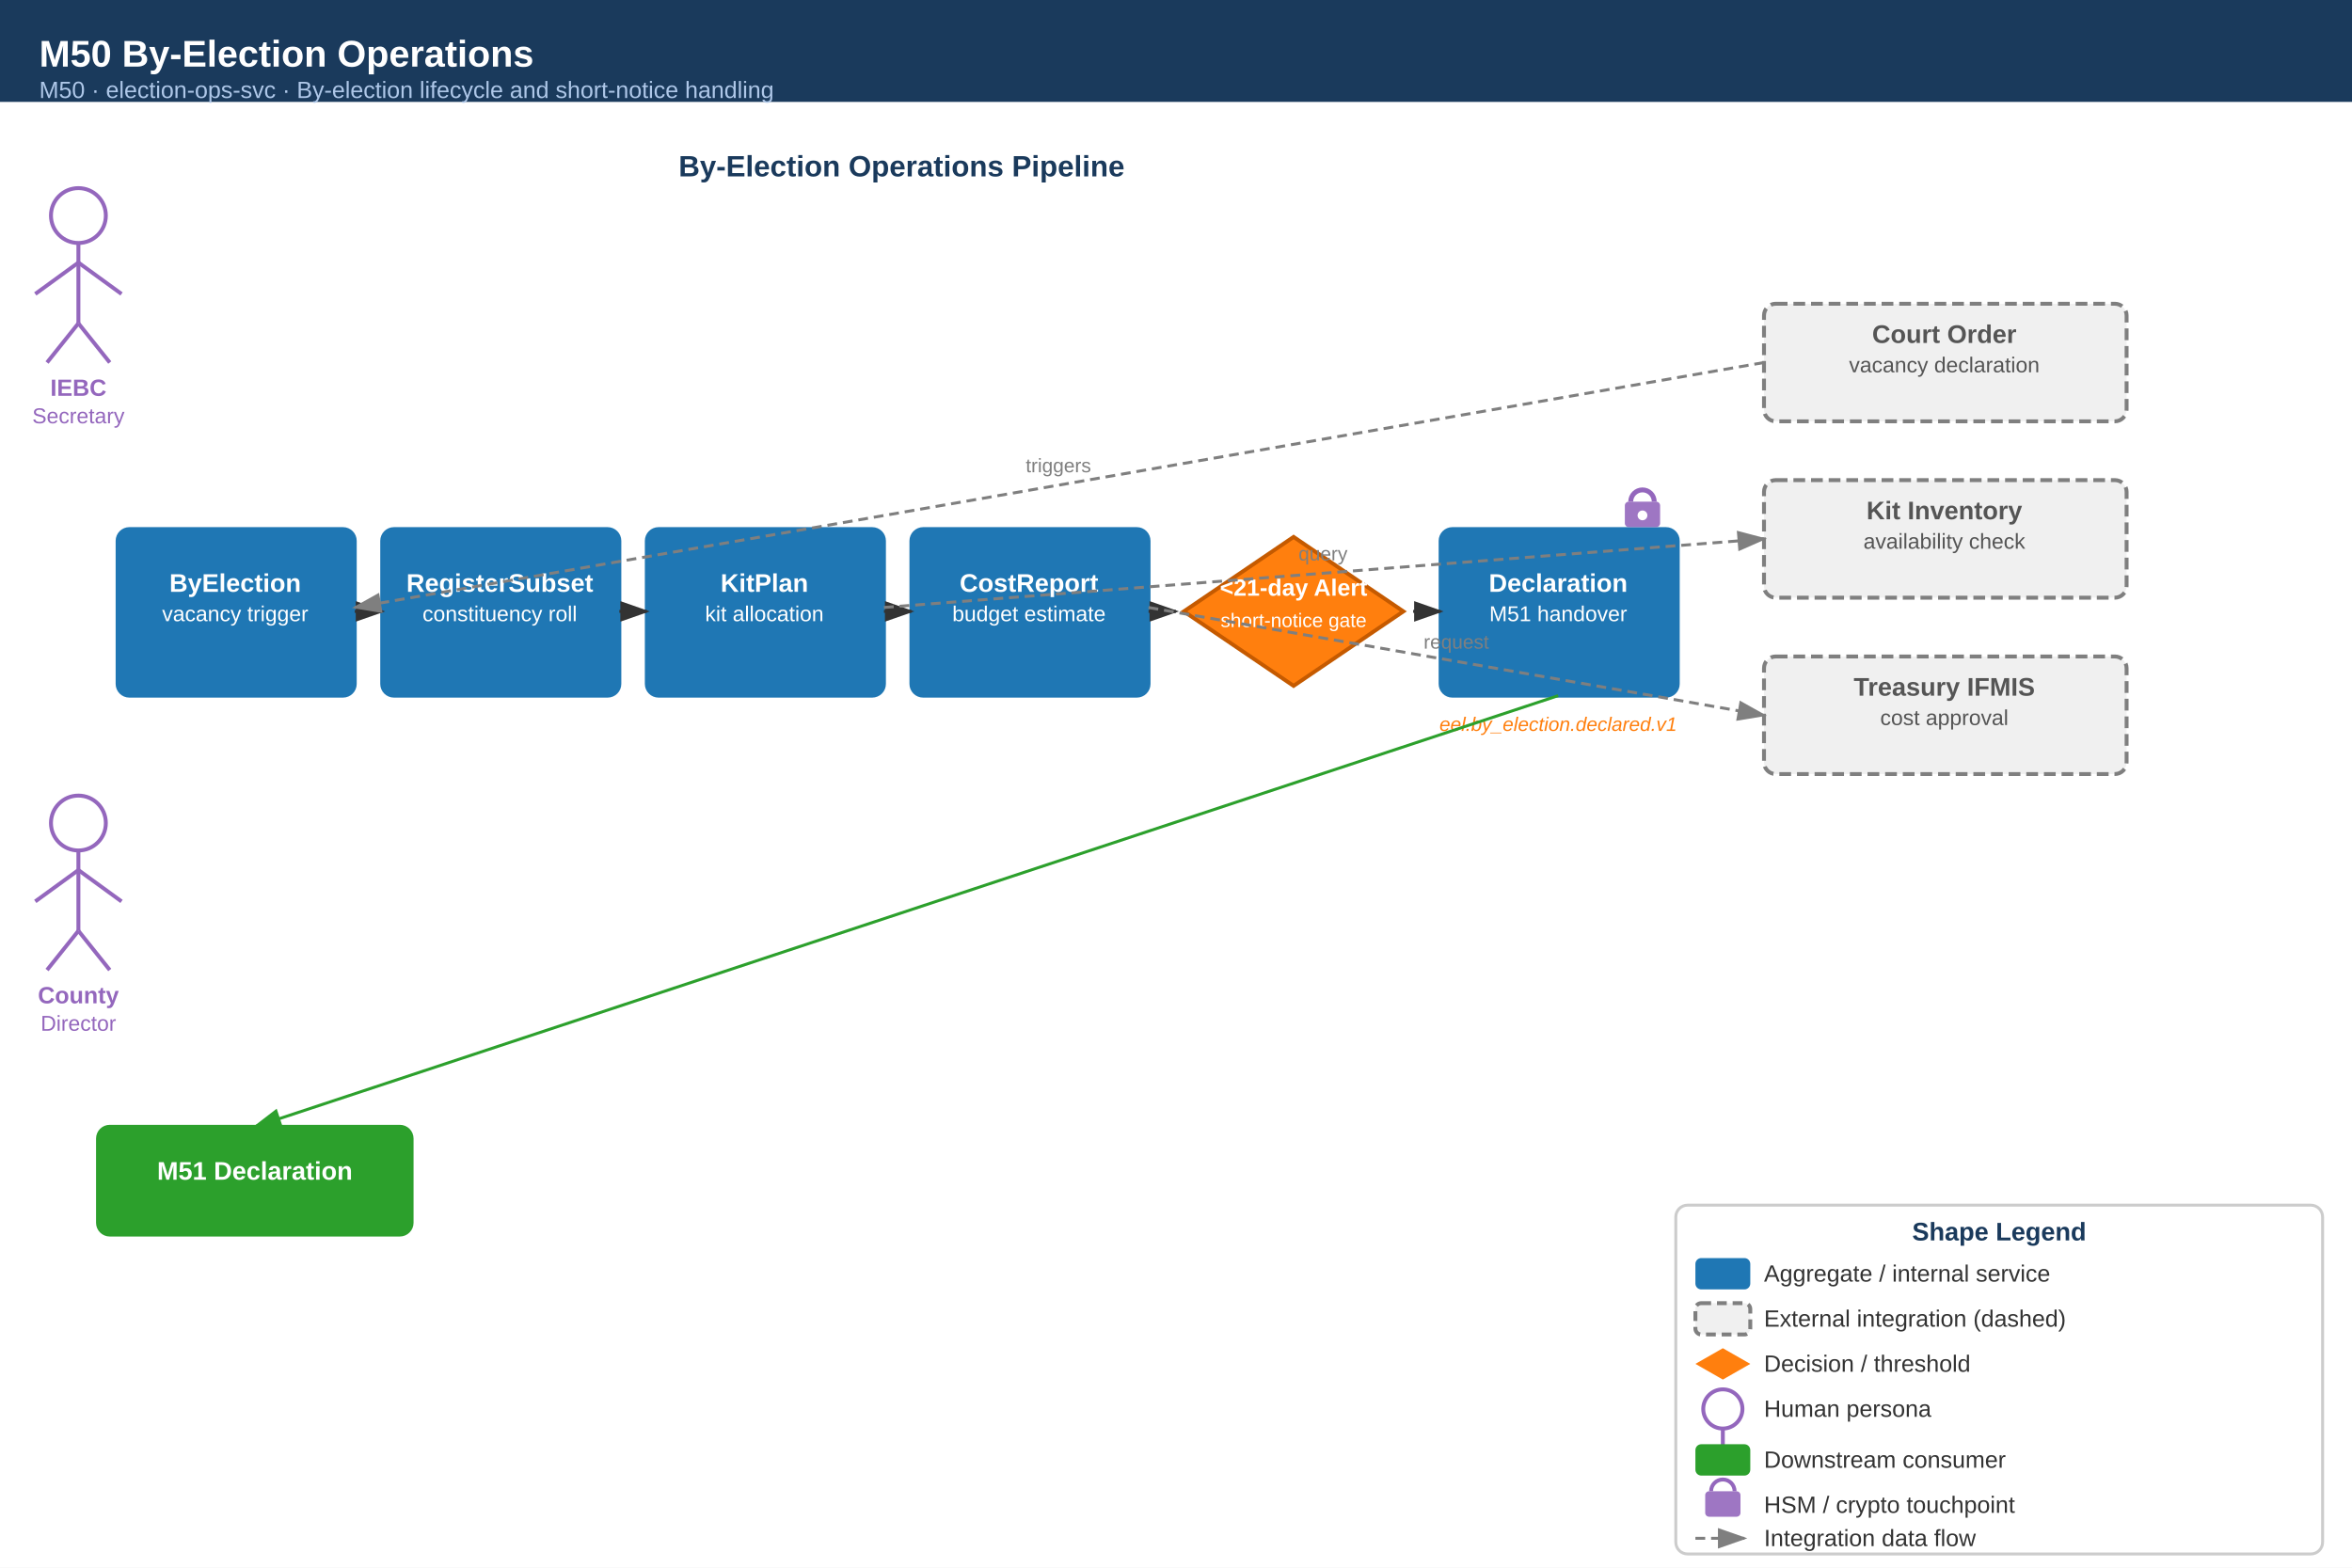
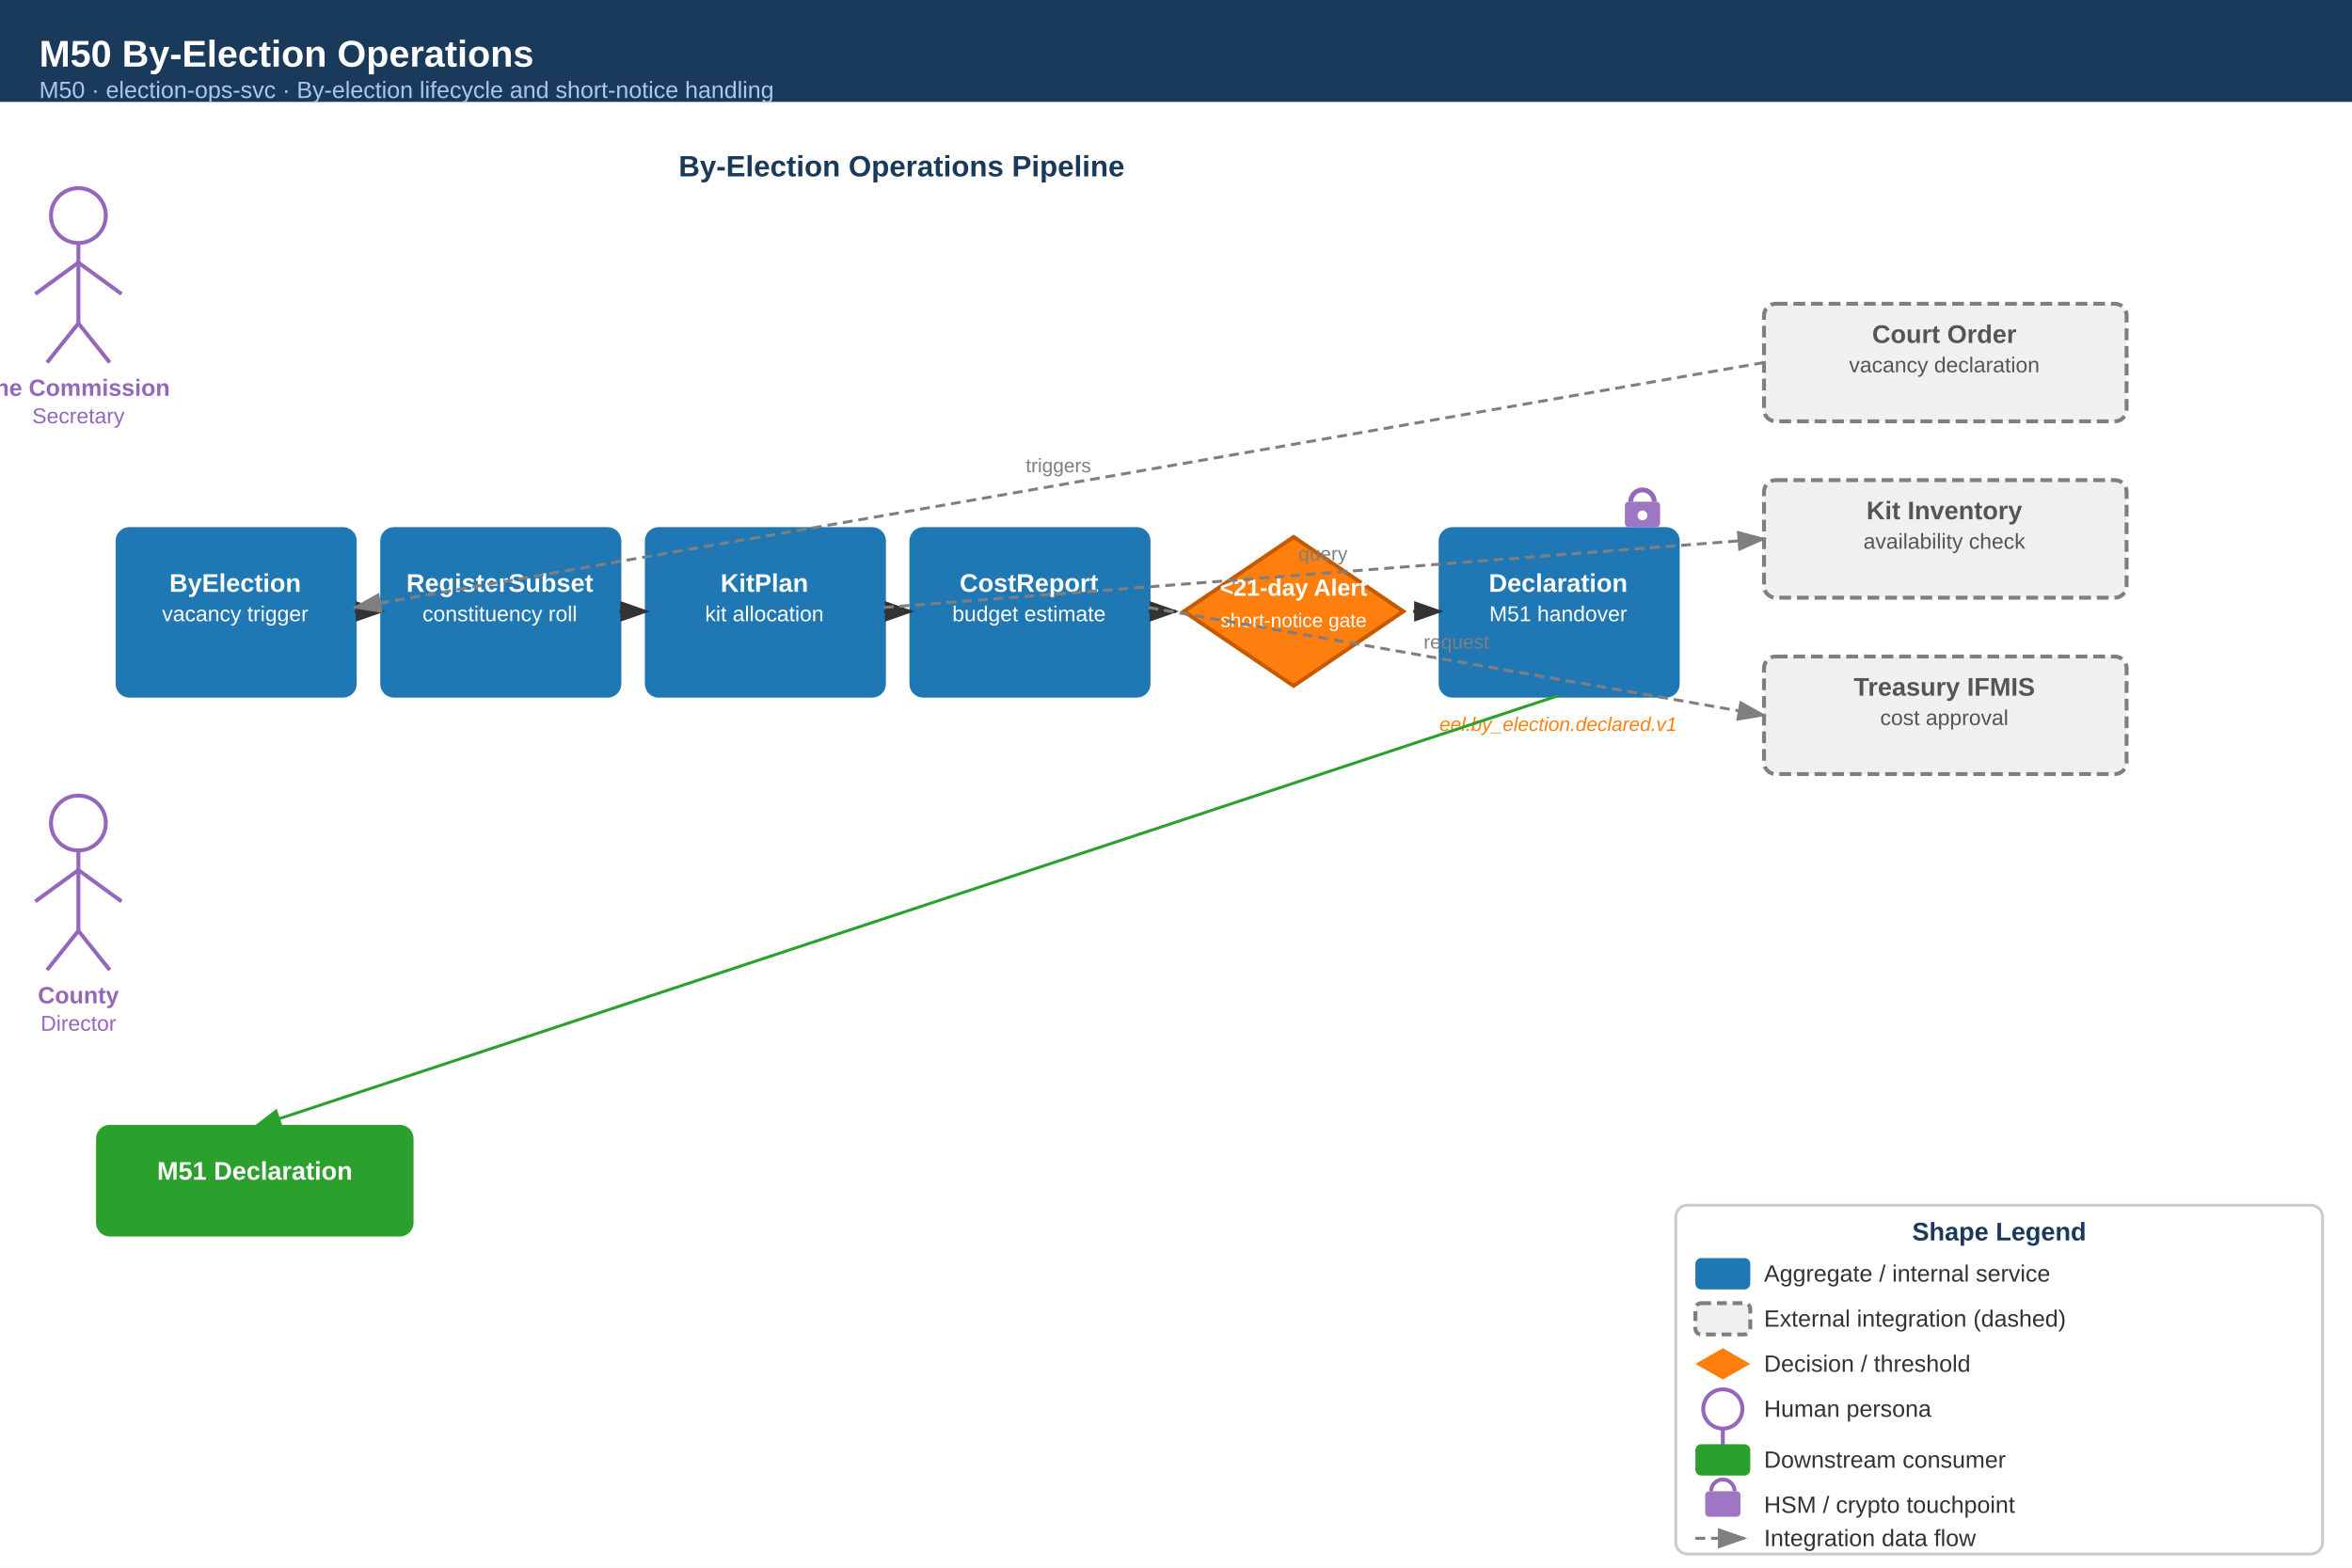
<svg xmlns="http://www.w3.org/2000/svg" viewBox="0 0 1200 800" font-family="Arial,Helvetica,sans-serif">
  <defs>
    <marker id="arr" markerWidth="10" markerHeight="7" refX="9" refY="3.5" orient="auto">
      <polygon points="0 0, 10 3.5, 0 7" fill="#333" />
    </marker>
    <marker id="arr-g" markerWidth="10" markerHeight="7" refX="9" refY="3.5" orient="auto">
      <polygon points="0 0, 10 3.5, 0 7" fill="#2ca02c" />
    </marker>
    <marker id="arr-gr" markerWidth="10" markerHeight="7" refX="9" refY="3.5" orient="auto">
      <polygon points="0 0, 10 3.5, 0 7" fill="#7f7f7f" />
    </marker>
    <marker id="arr-o" markerWidth="10" markerHeight="7" refX="9" refY="3.5" orient="auto">
      <polygon points="0 0, 10 3.5, 0 7" fill="#ff7f0e" />
    </marker>
    <marker id="arr-p" markerWidth="10" markerHeight="7" refX="9" refY="3.5" orient="auto">
      <polygon points="0 0, 10 3.5, 0 7" fill="#9467bd" />
    </marker>
  </defs>
  <rect width="1200" height="800" fill="white" />
  <rect x="0" y="0" width="1200" height="52" fill="#1a3a5c" />
  <text x="20" y="34" font-size="19" font-weight="bold" fill="white">M50 By-Election Operations</text>
  <text x="20" y="50" font-size="12" fill="#aec7e8">M50 · election-ops-svc · By-election lifecycle and short-notice handling</text>
  <text x="460" y="90" font-size="15" font-weight="bold" text-anchor="middle" fill="#1a3a5c">By-Election Operations Pipeline</text>
  <circle cx="40" cy="110" r="14" fill="none" stroke="#9467bd" stroke-width="2" />
  <line x1="40" y1="124" x2="40" y2="165" stroke="#9467bd" stroke-width="2" />
  <line x1="40" y1="134" x2="18" y2="150" stroke="#9467bd" stroke-width="2" />
  <line x1="40" y1="134" x2="62" y2="150" stroke="#9467bd" stroke-width="2" />
  <line x1="40" y1="165" x2="24" y2="185" stroke="#9467bd" stroke-width="2" />
  <line x1="40" y1="165" x2="56" y2="185" stroke="#9467bd" stroke-width="2" />
-   <text x="40" y="202" font-size="12" text-anchor="middle" fill="#9467bd" font-weight="bold">IEBC</text>
+   <text x="40" y="202" font-size="12" text-anchor="middle" fill="#9467bd" font-weight="bold">the Commission</text>
  <text x="40" y="216" font-size="11" text-anchor="middle" fill="#9467bd">Secretary</text>
  <circle cx="40" cy="420" r="14" fill="none" stroke="#9467bd" stroke-width="2" />
  <line x1="40" y1="434" x2="40" y2="475" stroke="#9467bd" stroke-width="2" />
  <line x1="40" y1="444" x2="18" y2="460" stroke="#9467bd" stroke-width="2" />
  <line x1="40" y1="444" x2="62" y2="460" stroke="#9467bd" stroke-width="2" />
  <line x1="40" y1="475" x2="24" y2="495" stroke="#9467bd" stroke-width="2" />
  <line x1="40" y1="475" x2="56" y2="495" stroke="#9467bd" stroke-width="2" />
  <text x="40" y="512" font-size="12" text-anchor="middle" fill="#9467bd" font-weight="bold">County</text>
  <text x="40" y="526" font-size="11" text-anchor="middle" fill="#9467bd">Director</text>
  <rect x="60" y="270" width="121" height="85" rx="6" fill="#1f77b4" stroke="#1f77b4" stroke-width="2" />
  <text x="120" y="302" font-size="13" text-anchor="middle" fill="white" font-weight="bold">ByElection</text>
  <text x="120" y="317" font-size="11" text-anchor="middle" fill="white">vacancy trigger</text>
  <rect x="195" y="270" width="121" height="85" rx="6" fill="#1f77b4" stroke="#1f77b4" stroke-width="2" />
  <text x="255" y="302" font-size="13" text-anchor="middle" fill="white" font-weight="bold">RegisterSubset</text>
  <text x="255" y="317" font-size="11" text-anchor="middle" fill="white">constituency roll</text>
  <rect x="330" y="270" width="121" height="85" rx="6" fill="#1f77b4" stroke="#1f77b4" stroke-width="2" />
  <text x="390" y="302" font-size="13" text-anchor="middle" fill="white" font-weight="bold">KitPlan</text>
  <text x="390" y="317" font-size="11" text-anchor="middle" fill="white">kit allocation</text>
  <rect x="465" y="270" width="121" height="85" rx="6" fill="#1f77b4" stroke="#1f77b4" stroke-width="2" />
  <text x="525" y="302" font-size="13" text-anchor="middle" fill="white" font-weight="bold">CostReport</text>
  <text x="525" y="317" font-size="11" text-anchor="middle" fill="white">budget estimate</text>
  <polygon points="660,274 716,312 660,350 604,312" fill="#ff7f0e" stroke="#c55a00" stroke-width="2" />
  <text x="660" y="304" font-size="12" text-anchor="middle" fill="white" font-weight="bold">&lt;21-day Alert</text>
  <text x="660" y="320" font-size="10" text-anchor="middle" fill="white">short-notice gate</text>
  <rect x="735" y="270" width="121" height="85" rx="6" fill="#1f77b4" stroke="#1f77b4" stroke-width="2" />
  <text x="795" y="302" font-size="13" text-anchor="middle" fill="white" font-weight="bold">Declaration</text>
  <text x="795" y="317" font-size="11" text-anchor="middle" fill="white">M51 handover</text>
  <line x1="181" y1="312" x2="195" y2="312" stroke="#333" stroke-width="1.5" marker-end="url(#arr)" />
  <line x1="316" y1="312" x2="330" y2="312" stroke="#333" stroke-width="1.5" marker-end="url(#arr)" />
  <line x1="451" y1="312" x2="465" y2="312" stroke="#333" stroke-width="1.5" marker-end="url(#arr)" />
  <line x1="586" y1="312" x2="600" y2="312" stroke="#333" stroke-width="1.5" marker-end="url(#arr)" />
  <line x1="721" y1="312" x2="735" y2="312" stroke="#333" stroke-width="1.5" marker-end="url(#arr)" />
  <rect x="900" y="155" width="185" height="60" rx="6" fill="#f0f0f0" stroke="#7f7f7f" stroke-width="2" stroke-dasharray="6,3" />
  <text x="992" y="175" font-size="13" text-anchor="middle" fill="#555" font-weight="bold">Court Order</text>
  <text x="992" y="190" font-size="11" text-anchor="middle" fill="#555">vacancy declaration</text>
  <line x1="900" y1="185" x2="181" y2="310" stroke="#7f7f7f" stroke-width="1.5" marker-end="url(#arr-gr)" stroke-dasharray="5,3" />
  <text x="540" y="241" font-size="10" text-anchor="middle" fill="#7f7f7f">triggers</text>
  <rect x="900" y="245" width="185" height="60" rx="6" fill="#f0f0f0" stroke="#7f7f7f" stroke-width="2" stroke-dasharray="6,3" />
  <text x="992" y="265" font-size="13" text-anchor="middle" fill="#555" font-weight="bold">Kit Inventory</text>
  <text x="992" y="280" font-size="11" text-anchor="middle" fill="#555">availability check</text>
  <line x1="451" y1="310" x2="900" y2="275" stroke="#7f7f7f" stroke-width="1.5" marker-end="url(#arr-gr)" stroke-dasharray="5,3" />
  <text x="675" y="286" font-size="10" text-anchor="middle" fill="#7f7f7f">query</text>
  <rect x="900" y="335" width="185" height="60" rx="6" fill="#f0f0f0" stroke="#7f7f7f" stroke-width="2" stroke-dasharray="6,3" />
  <text x="992" y="355" font-size="13" text-anchor="middle" fill="#555" font-weight="bold">Treasury IFMIS</text>
  <text x="992" y="370" font-size="11" text-anchor="middle" fill="#555">cost approval</text>
  <line x1="586" y1="310" x2="900" y2="365" stroke="#7f7f7f" stroke-width="1.5" marker-end="url(#arr-gr)" stroke-dasharray="5,3" />
  <text x="743" y="331" font-size="10" text-anchor="middle" fill="#7f7f7f">request</text>
  <rect x="829" y="256" width="18" height="13" rx="2" fill="#9467bd" opacity="0.9" />
  <path d="M 832 256 a 6 6 0 0 1 12 0" fill="none" stroke="#9467bd" stroke-width="2.5" />
  <circle cx="838" cy="263" r="2.5" fill="white" />
  <text x="795" y="373" font-size="10" text-anchor="middle" fill="#ff7f0e" font-style="italic">eel.by_election.declared.v1</text>
  <rect x="50" y="575" width="160" height="55" rx="6" fill="#2ca02c" stroke="#2ca02c" stroke-width="2" />
  <text x="130" y="602" font-size="13" text-anchor="middle" fill="white" font-weight="bold">M51 Declaration</text>
  <line x1="795" y1="355" x2="130" y2="575" stroke="#2ca02c" stroke-width="1.5" marker-end="url(#arr-g)" />
  <rect x="855" y="615" width="330" height="178" rx="6" fill="white" stroke="#ccc" stroke-width="1.5" />
  <text x="1020" y="633" font-size="13" font-weight="bold" text-anchor="middle" fill="#1a3a5c">Shape Legend</text>
  <rect x="865" y="642" width="28" height="16" rx="3" fill="#1f77b4" />
  <text x="900" y="654" font-size="12" fill="#333">Aggregate / internal service</text>
  <rect x="865" y="665" width="28" height="16" rx="3" fill="#f0f0f0" stroke="#7f7f7f" stroke-dasharray="5,3" stroke-width="2" />
  <text x="900" y="677" font-size="12" fill="#333">External integration (dashed)</text>
  <polygon points="879,688 893,696 879,704 865,696" fill="#ff7f0e" />
  <text x="900" y="700" font-size="12" fill="#333">Decision / threshold</text>
  <circle cx="879" cy="719" r="10" fill="none" stroke="#9467bd" stroke-width="2" />
  <line x1="879" y1="729" x2="879" y2="739" stroke="#9467bd" stroke-width="2" />
  <text x="900" y="723" font-size="12" fill="#333">Human persona</text>
  <rect x="865" y="737" width="28" height="16" rx="3" fill="#2ca02c" />
  <text x="900" y="749" font-size="12" fill="#333">Downstream consumer</text>
  <rect x="870" y="761" width="18" height="13" rx="2" fill="#9467bd" opacity="0.9" />
  <path d="M 873 761 a 6 6 0 0 1 12 0" fill="none" stroke="#9467bd" stroke-width="2" />
  <text x="900" y="772" font-size="12" fill="#333">HSM / crypto touchpoint</text>
  <line x1="865" y1="785" x2="890" y2="785" stroke="#7f7f7f" stroke-width="1.5" marker-end="url(#arr-gr)" stroke-dasharray="5,3" />
  <text x="900" y="789" font-size="12" fill="#333">Integration data flow</text>
</svg>
